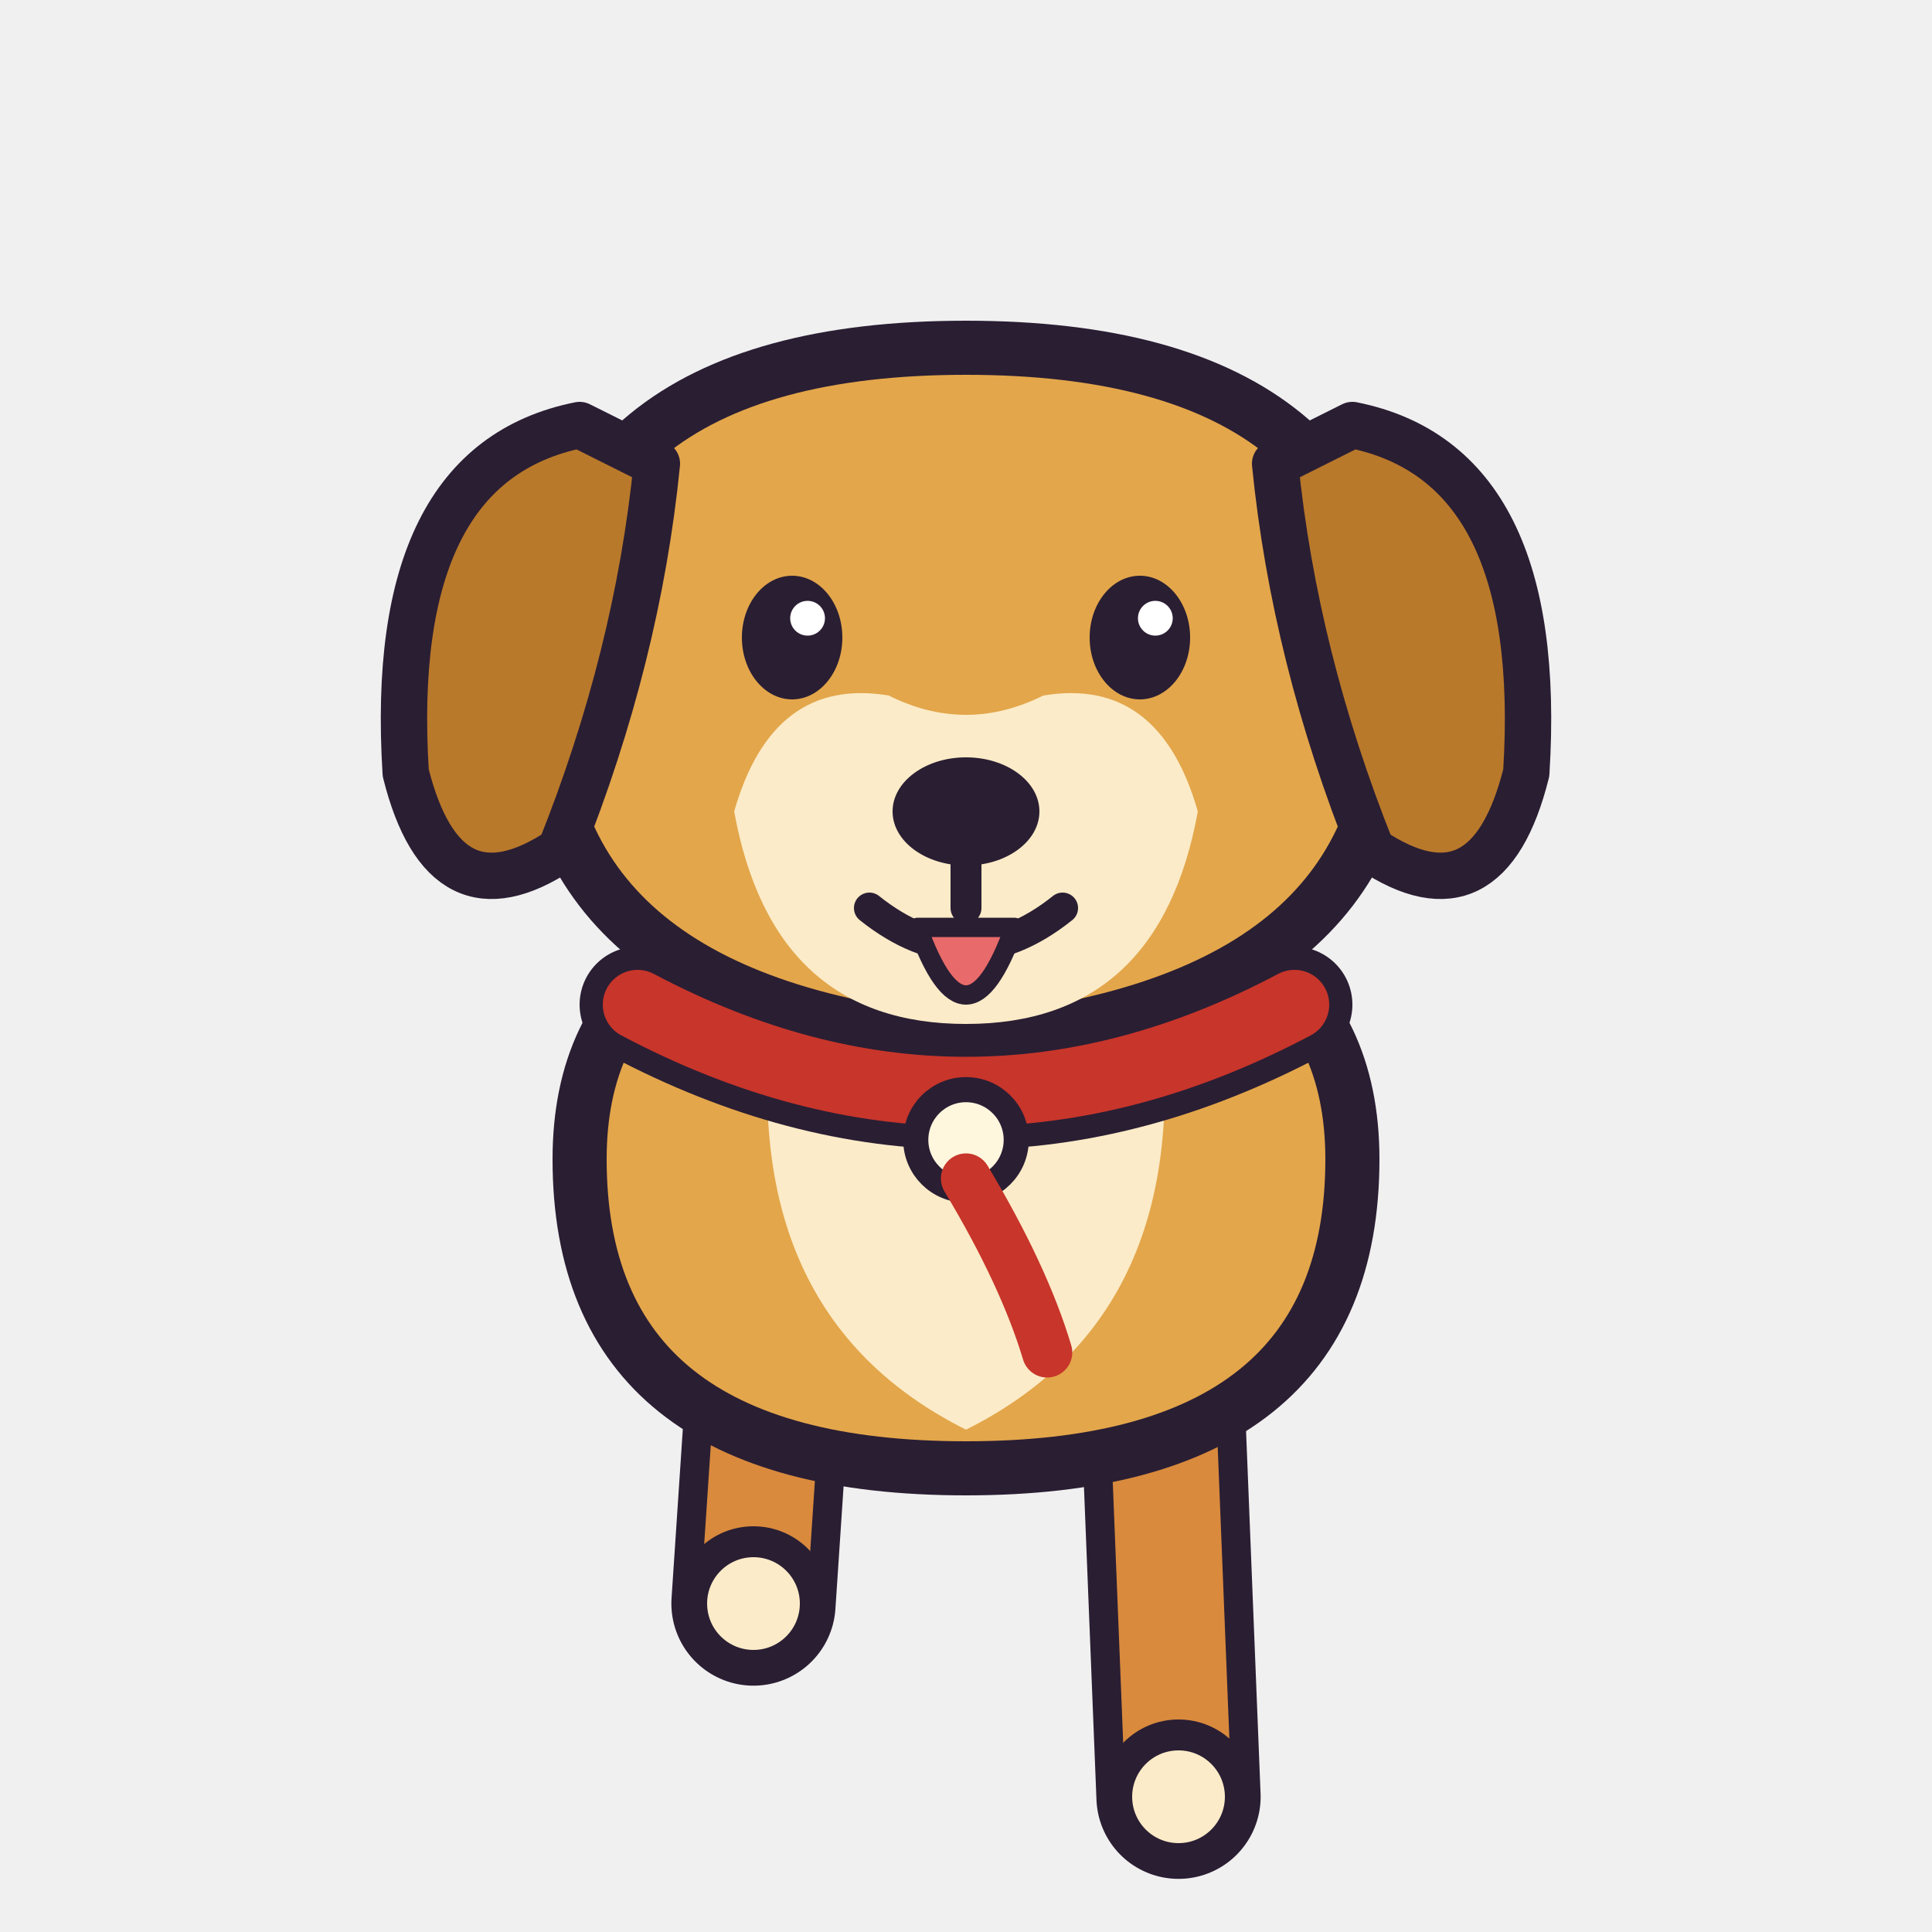
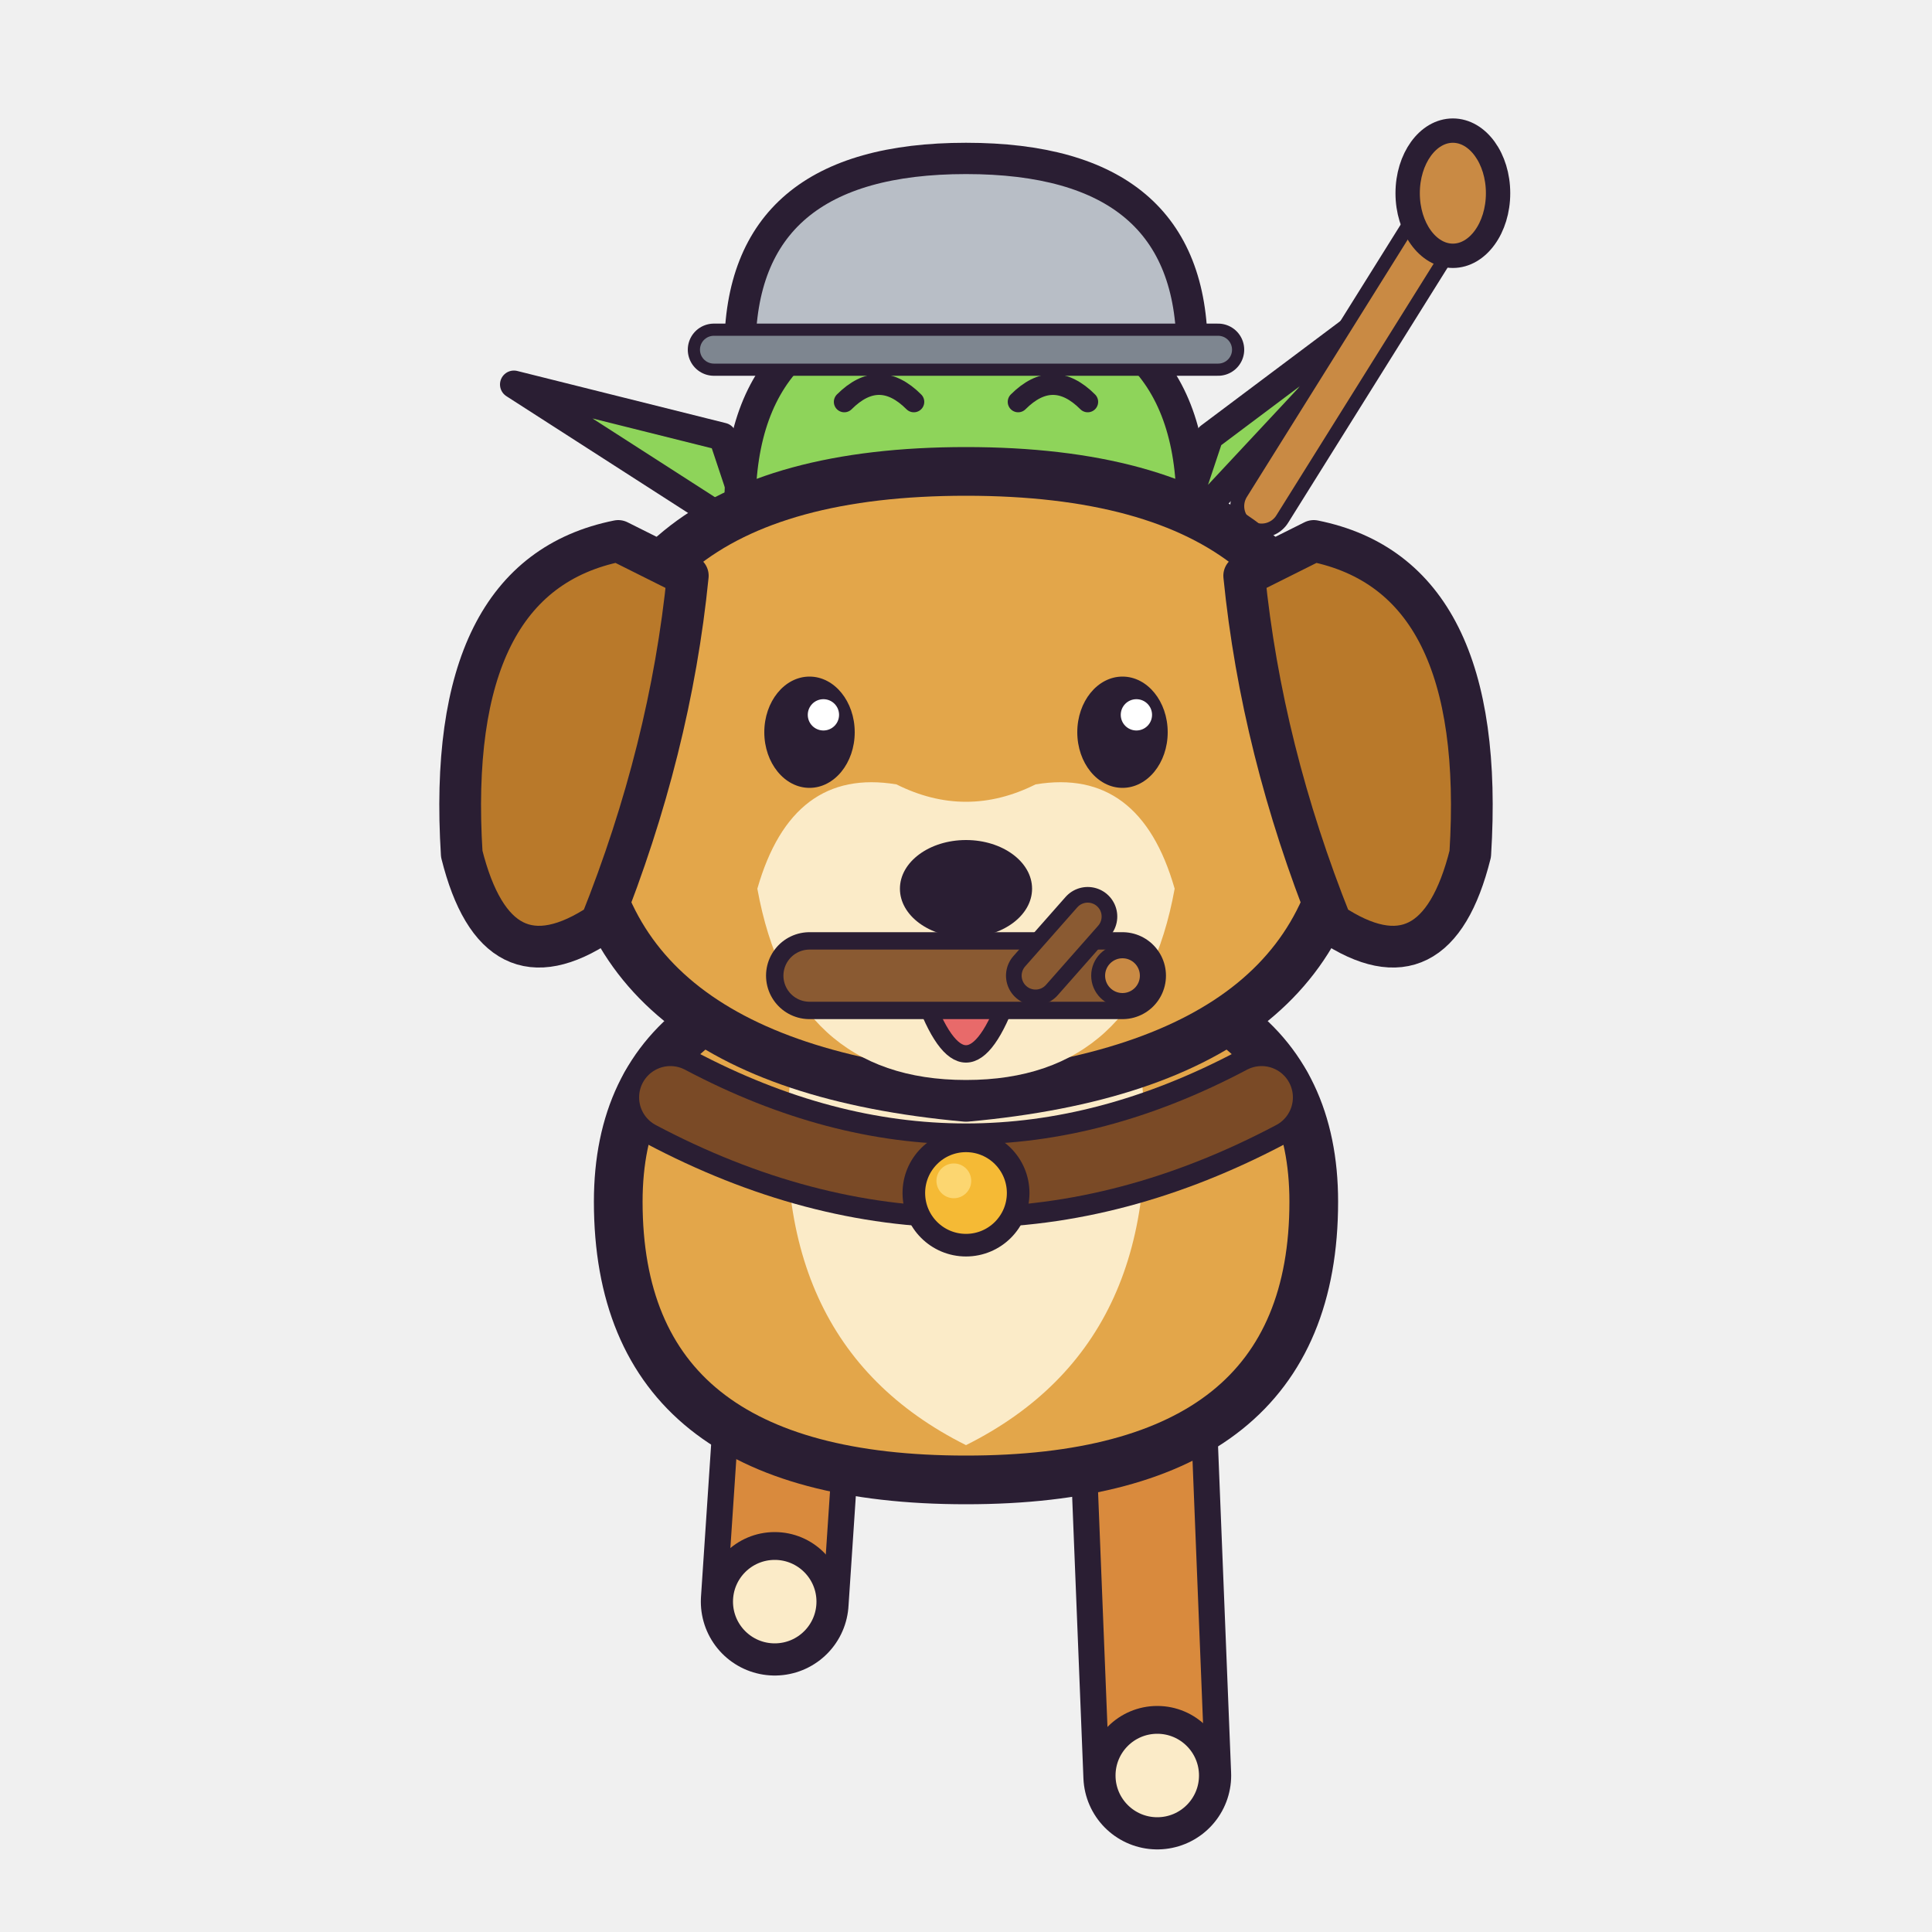
<svg xmlns="http://www.w3.org/2000/svg" viewBox="0 0 100 100">
  <g stroke="#2A1E33" stroke-linejoin="round" stroke-linecap="round">
-     <g transform="translate(0 2)">
+     <g transform="translate(5 10) scale(.9)">
+       <path d="M36 14 L24 11 L38 20 Z M64 14 L76 5 L62 20 Z" fill="#8ED45A" stroke-width="1.6" />
+       <path d="M37 18 Q37 6 50 6 Q63 6 63 18 Z" fill="#8ED45A" stroke-width="1.8" />
+       <path d="M43 12 Q45 10 47 12 M53 12 Q55 10 57 12" fill="none" stroke-width="1.2" />
+       <path d="M37 9 Q37 -2 50 -2 Q63 -2 63 9 Z" fill="#B8BEC6" stroke-width="1.8" />
+       <path d="M35.5 9 L64.5 9" stroke-width="3" />
+       <path d="M35.5 9 L64.5 9" stroke="#7E8690" stroke-width="1.6" />
+       <path d="M67 18 L77 2" stroke-width="3.6" />
+       <path d="M67 18 L77 2" stroke="#C98A44" stroke-width="2" />
+       <ellipse cx="78" cy="0" rx="2.6" ry="3.6" fill="#C98A44" stroke-width="1.4" />
      <path d="M40.0 66.0 L39.0 81.0" stroke-width="8.5" fill="none" />
      <path d="M40.0 66.0 L39.0 81.0" stroke="#D98A3D" stroke-width="5.5" fill="none" />
      <circle cx="39.0" cy="81.0" r="3.2" fill="#FBEBC8" stroke-width="1.6" />
      <path d="M60.0 66.0 L61.0 91.0" stroke-width="8.5" fill="none" />
      <path d="M60.0 66.0 L61.0 91.0" stroke="#D98A3D" stroke-width="5.5" fill="none" />
      <circle cx="61.0" cy="91.0" r="3.2" fill="#FBEBC8" stroke-width="1.6" />
      <path d="M30 58 Q30 44 50 44 Q70 44 70 58 Q70 74 50 74 Q30 74 30 58 Z" fill="#E3A64A" stroke-width="2.8" />
      <path d="M40 50 Q50 46 60 50 Q62 66 50 72 Q38 66 40 50 Z" fill="#FBEBC8" stroke="none" />
      <path d="M28 34 Q28 16 50 16 Q72 16 72 34 Q72 50 50 52 Q28 50 28 34 Z" fill="#E3A64A" stroke-width="2.8" />
      <path d="M30 20 Q20 22 21 38 Q23 46 29 42 Q33 32 34 22 Z M70 20 Q80 22 79 38 Q77 46 71 42 Q67 32 66 22 Z" fill="#B9792A" stroke-width="2.4" />
      <path d="M38 40 Q40 33 46 34 Q50 36 54 34 Q60 33 62 40 Q60 51 50 51 Q40 51 38 40 Z" fill="#FBEBC8" stroke="none" />
      <ellipse cx="41" cy="31" rx="2.6" ry="3.2" fill="#2A1E33" stroke="none" />
      <ellipse cx="59" cy="31" rx="2.6" ry="3.2" fill="#2A1E33" stroke="none" />
      <circle cx="41.8" cy="30" r=".9" fill="#fff" stroke="none" />
      <circle cx="59.8" cy="30" r=".9" fill="#fff" stroke="none" />
      <ellipse cx="50" cy="40" rx="3.8" ry="2.8" fill="#2A1E33" stroke="none" />
      <path d="M50 42 L50 45 M45 45 Q50 49 55 45" fill="none" stroke-width="1.6" />
      <path d="M47.5 46 Q50 53 52.5 46 Z" fill="#E86A6A" stroke-width="1" />
-       <path d="M33 50 Q50 59 67 50" fill="none" stroke-width="6" />
-       <path d="M33 50 Q50 59 67 50" fill="none" stroke="#C8352A" stroke-width="3.6" />
-       <circle cx="50" cy="57" r="2.6" fill="#FFF6DE" stroke-width="1.3" />
-       <path d="M50 59 Q53 64 54.2 68" fill="none" stroke="#C8352A" stroke-width="2.6" />
+       <g transform="rotate(0 50 45)">
+         <path d="M41 45 L59 45" stroke-width="5" />
+         <path d="M41 45 L59 45" stroke="#8A5A32" stroke-width="3" />
+         <path d="M54 45 l3 -3.4" stroke-width="3.4" />
+         <path d="M54 45 l3 -3.4" stroke="#8A5A32" stroke-width="1.6" />
+         <circle cx="59" cy="45" r="1.4" fill="#C98A44" stroke-width=".8" />
+       </g>
+       <path d="M33 52 Q50 61 67 52" fill="none" stroke-width="6" />
+       <path d="M33 52 Q50 61 67 52" fill="none" stroke="#7A4A26" stroke-width="3.6" />
+       <circle cx="50.0" cy="57.5" r="3" fill="#F5BA35" stroke-width="1.3" />
+       <circle cx="49.3" cy="56.8" r="1" fill="#FCD670" stroke="none" />
    </g>
  </g>
</svg>
